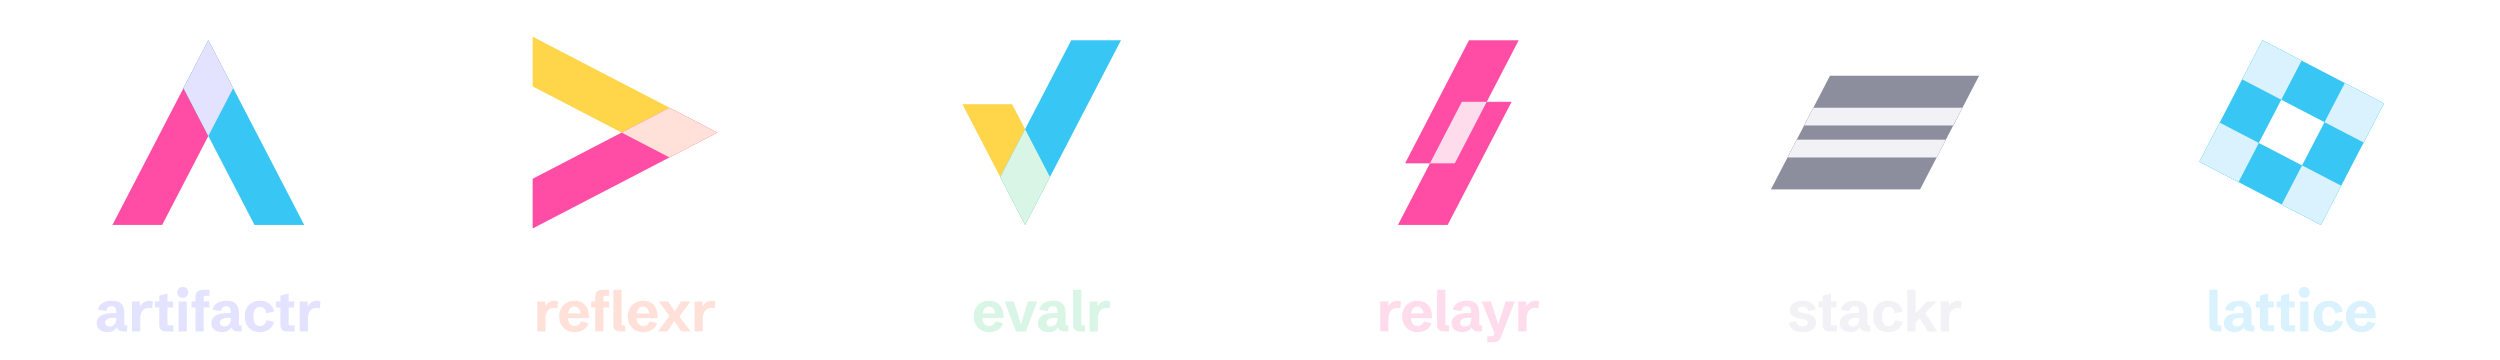
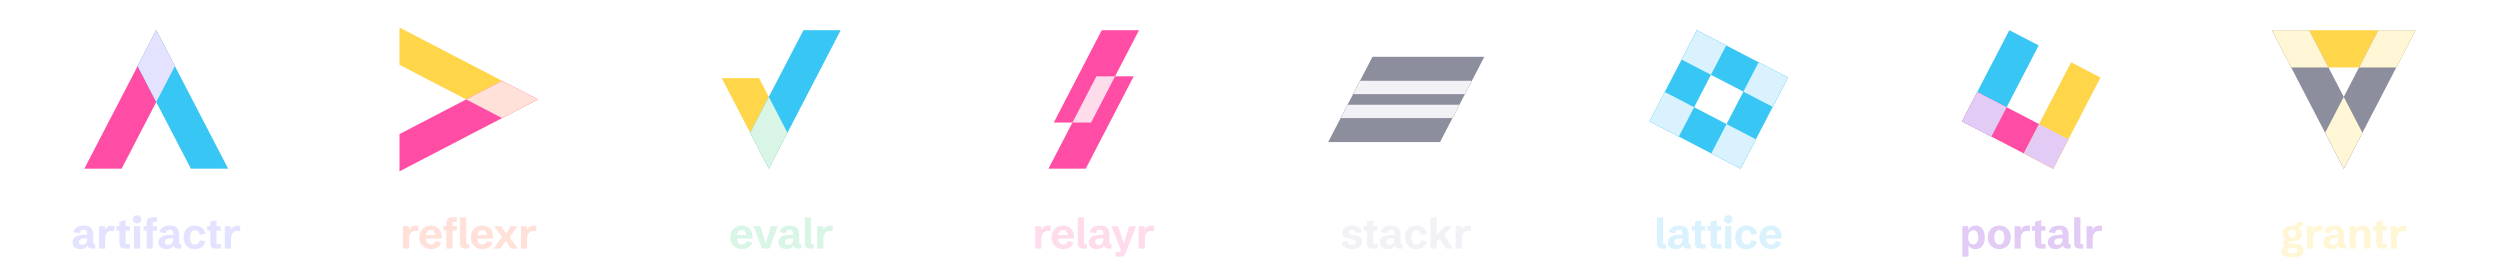
- <svg xmlns="http://www.w3.org/2000/svg" width="1056" height="152" viewBox="0 0 1056 152" role="img" aria-labelledby="title">
+ <svg xmlns="http://www.w3.org/2000/svg" width="1408" height="152" viewBox="0 0 1408 152" role="img" aria-labelledby="title">
  <polygon fill="#FF4DA6" points="47.5,95 68.5,95 98.5,37.22 88,17" />
  <polygon fill="#38C6F4" points="128.5,95 107.5,95 77.5,37.22 88,17" />
  <polygon fill="#E4E3FF" points="88,17 98.5,37.22 88,57.44 77.5,37.22" />
  <path fill="#E4E3FF" d="M45.31 140.3Q44.11 140.3 43.09 139.88Q42.07 139.45 41.45 138.61Q40.84 137.76 40.84 136.5Q40.84 135.14 41.62 134.19Q42.41 133.24 43.91 132.74Q45.41 132.24 47.53 132.24H49.31L49.1 132.56V131.83Q49.1 130.58 48.64 129.96Q48.18 129.35 47.13 129.35Q46.12 129.35 45.59 129.88Q45.05 130.41 44.94 131.4L41.37 130.79Q41.57 129.73 42.28 128.88Q42.99 128.04 44.25 127.53Q45.5 127.03 47.33 127.03Q49 127.03 50.16 127.56Q51.32 128.09 51.93 129.29Q52.53 130.48 52.53 132.49V136.79Q52.53 137.19 52.64 137.32Q52.75 137.45 53.12 137.45H53.69V140H52.03Q50.66 140 49.95 139.31Q49.24 138.63 49.24 137.34V136.74L49.85 136.98Q49.69 137.48 49.4 138.05Q49.11 138.63 48.59 139.14Q48.07 139.65 47.27 139.98Q46.47 140.3 45.31 140.3ZM46.32 137.91Q47.14 137.91 47.77 137.54Q48.41 137.16 48.77 136.41Q49.13 135.65 49.13 134.53V134.26H47.66Q46.4 134.26 45.7 134.59Q45.01 134.91 44.73 135.39Q44.44 135.86 44.44 136.31Q44.44 136.66 44.61 137.04Q44.78 137.41 45.19 137.66Q45.59 137.91 46.32 137.91ZM55.75 140V127.34H59.12V130.19L58.98 129.82Q59.58 128.41 60.67 127.72Q61.76 127.04 63.05 127.04Q63.41 127.04 63.79 127.1Q64.16 127.16 64.54 127.3L64.27 130.27Q63.5 130.06 62.8 130.06Q62.23 130.06 61.6 130.26Q60.97 130.46 60.44 130.96Q59.91 131.46 59.57 132.37Q59.24 133.27 59.24 134.68V140ZM70.19 140Q68.78 140 68.03 139.31Q67.27 138.63 67.27 137.34V129.9H65.47V127.34H67.27V124.86L70.76 124.02V127.34H73.11V129.9H70.76V136.79Q70.76 137.18 70.87 137.31Q70.99 137.45 71.35 137.45H73.28V140ZM75.43 140V127.34H78.92V140ZM77.18 125.83Q76.14 125.83 75.5 125.2Q74.87 124.57 74.87 123.52Q74.87 122.47 75.5 121.84Q76.14 121.21 77.18 121.21Q78.23 121.21 78.86 121.84Q79.49 122.47 79.49 123.52Q79.49 124.57 78.86 125.2Q78.23 125.83 77.18 125.83ZM82.56 140V125.46Q82.56 123.89 83.36 123.15Q84.16 122.42 85.94 122.42H88.45V124.98H86.68Q86.31 124.98 86.18 125.12Q86.05 125.26 86.05 125.63V140ZM80.89 129.9V127.34H88.43V129.9ZM93.72 140.3Q92.52 140.3 91.5 139.88Q90.48 139.45 89.86 138.61Q89.25 137.76 89.25 136.5Q89.25 135.14 90.03 134.19Q90.82 133.24 92.32 132.74Q93.82 132.24 95.94 132.24H97.72L97.51 132.56V131.83Q97.51 130.58 97.05 129.96Q96.59 129.35 95.54 129.35Q94.53 129.35 94 129.88Q93.47 130.41 93.35 131.4L89.79 130.79Q89.99 129.73 90.69 128.88Q91.4 128.04 92.66 127.53Q93.91 127.03 95.74 127.03Q97.42 127.03 98.58 127.56Q99.74 128.09 100.34 129.29Q100.94 130.48 100.94 132.49V136.79Q100.94 137.19 101.05 137.32Q101.17 137.45 101.53 137.45H102.1V140H100.44Q99.07 140 98.36 139.31Q97.65 138.63 97.65 137.34V136.74L98.26 136.98Q98.11 137.48 97.81 138.05Q97.52 138.63 97 139.14Q96.48 139.65 95.68 139.98Q94.88 140.3 93.72 140.3ZM94.73 137.91Q95.55 137.91 96.18 137.54Q96.82 137.16 97.18 136.41Q97.54 135.65 97.54 134.53V134.26H96.07Q94.81 134.26 94.12 134.59Q93.42 134.91 93.14 135.39Q92.86 135.86 92.86 136.31Q92.86 136.66 93.03 137.04Q93.2 137.41 93.6 137.66Q94 137.91 94.73 137.91ZM109.88 140.3Q107.88 140.3 106.43 139.5Q104.97 138.69 104.18 137.2Q103.4 135.71 103.4 133.66Q103.4 131.62 104.18 130.13Q104.97 128.64 106.42 127.84Q107.87 127.04 109.87 127.04Q111.3 127.04 112.53 127.55Q113.76 128.07 114.62 129.08Q115.48 130.1 115.8 131.6L112.49 132.3Q112.23 130.95 111.55 130.28Q110.87 129.61 109.84 129.61Q108.42 129.61 107.74 130.73Q107.05 131.86 107.05 133.71Q107.05 135.55 107.73 136.64Q108.41 137.74 109.85 137.74Q110.85 137.74 111.54 137.13Q112.22 136.53 112.54 135.29L115.74 135.89Q115.5 137.04 114.93 137.87Q114.35 138.71 113.55 139.24Q112.75 139.78 111.81 140.04Q110.87 140.3 109.88 140.3ZM121.35 140Q119.95 140 119.19 139.31Q118.44 138.63 118.44 137.34V129.9H116.63V127.34H118.44V124.86L121.93 124.02V127.34H124.27V129.9H121.93V136.79Q121.93 137.18 122.04 137.31Q122.15 137.45 122.51 137.45H124.45V140ZM126.59 140V127.34H129.96V130.19L129.82 129.82Q130.42 128.41 131.51 127.72Q132.6 127.04 133.89 127.04Q134.25 127.04 134.63 127.1Q135 127.16 135.38 127.3L135.11 130.27Q134.34 130.06 133.64 130.06Q133.07 130.06 132.44 130.26Q131.81 130.46 131.28 130.96Q130.75 131.46 130.41 132.37Q130.08 133.27 130.08 134.68V140Z" />
  <polygon fill="#FFD54A" points="225,15.5 225,36.5 282.78,66.5 303,56" />
  <polygon fill="#FF4DA6" points="225,96.5 225,75.5 282.78,45.5 303,56" />
  <polygon fill="#FFE1DA" points="303,56 282.78,66.5 262.56,56 282.78,45.5" />
  <path fill="#FFE1DA" d="M226.93 140V127.34H230.31V130.19L230.16 129.82Q230.76 128.41 231.85 127.72Q232.94 127.04 234.23 127.04Q234.59 127.04 234.97 127.1Q235.34 127.16 235.72 127.3L235.45 130.27Q234.69 130.06 233.99 130.06Q233.41 130.06 232.78 130.26Q232.16 130.46 231.62 130.96Q231.09 131.46 230.76 132.37Q230.42 133.27 230.42 134.68V140ZM242.74 140.3Q240.88 140.3 239.4 139.5Q237.92 138.69 237.05 137.19Q236.19 135.7 236.19 133.66Q236.19 131.63 237.04 130.14Q237.89 128.66 239.36 127.85Q240.83 127.04 242.72 127.04Q243.76 127.04 244.84 127.36Q245.91 127.67 246.81 128.47Q247.71 129.28 248.26 130.71Q248.81 132.15 248.81 134.38H238.43V132.38H245.7L245.33 133Q245.24 131.74 244.87 130.96Q244.49 130.19 243.92 129.84Q243.34 129.49 242.63 129.49Q241.7 129.49 241.08 130.02Q240.46 130.54 240.15 131.49Q239.84 132.43 239.84 133.67Q239.84 135.55 240.55 136.64Q241.26 137.73 242.72 137.73Q243.67 137.73 244.36 137.23Q245.04 136.74 245.4 135.73L248.57 136.54Q248.12 137.86 247.22 138.69Q246.32 139.52 245.15 139.91Q243.99 140.3 242.74 140.3ZM251.4 140V125.46Q251.4 123.89 252.19 123.15Q252.99 122.42 254.77 122.42H257.28V124.98H255.51Q255.15 124.98 255.02 125.12Q254.89 125.26 254.89 125.63V140ZM249.72 129.9V127.34H257.27V129.9ZM262.01 140Q260.6 140 259.85 139.31Q259.09 138.63 259.09 137.34V122.42H262.58V136.79Q262.58 137.18 262.69 137.31Q262.8 137.45 263.17 137.45H264.14V140ZM271.74 140.3Q269.88 140.3 268.39 139.5Q266.91 138.69 266.05 137.19Q265.19 135.7 265.19 133.66Q265.19 131.63 266.04 130.14Q266.89 128.66 268.36 127.85Q269.83 127.04 271.72 127.04Q272.76 127.04 273.83 127.36Q274.9 127.67 275.81 128.47Q276.71 129.28 277.26 130.71Q277.81 132.15 277.81 134.38H267.43V132.38H274.69L274.33 133Q274.24 131.74 273.86 130.96Q273.49 130.19 272.91 129.84Q272.34 129.49 271.62 129.49Q270.7 129.49 270.08 130.02Q269.45 130.54 269.14 131.49Q268.83 132.43 268.83 133.67Q268.83 135.55 269.54 136.64Q270.25 137.73 271.72 137.73Q272.67 137.73 273.35 137.23Q274.04 136.74 274.4 135.73L277.56 136.54Q277.12 137.86 276.22 138.69Q275.31 139.52 274.15 139.91Q272.98 140.3 271.74 140.3ZM277.93 140 282.76 133.45 278.28 127.34H282.2L285.02 131.54L287.67 127.34H291.64L287.01 133.7L291.77 140H287.74L284.8 135.59L281.88 140ZM293.38 140V127.34H296.76V130.19L296.62 129.82Q297.21 128.41 298.3 127.72Q299.39 127.04 300.68 127.04Q301.05 127.04 301.42 127.1Q301.8 127.16 302.17 127.3L301.9 130.27Q301.14 130.06 300.44 130.06Q299.86 130.06 299.24 130.26Q298.61 130.46 298.08 130.96Q297.54 131.46 297.21 132.37Q296.87 133.27 296.87 134.68V140Z" />
  <polygon fill="#FFD54A" points="406.5,44 427.5,44 443.5,74.78 433,95" />
  <polygon fill="#38C6F4" points="473.5,17 452.5,17 422.5,74.78 433,95" />
  <polygon fill="#D8F5E6" points="433,95 443.5,74.78 433,54.56 422.5,74.78" />
  <path fill="#D8F5E6" d="M417.84 140.3Q415.98 140.3 414.5 139.5Q413.01 138.69 412.15 137.19Q411.29 135.7 411.29 133.66Q411.29 131.63 412.14 130.14Q412.99 128.66 414.46 127.85Q415.93 127.04 417.82 127.04Q418.86 127.04 419.93 127.36Q421.01 127.67 421.91 128.47Q422.81 129.28 423.36 130.71Q423.91 132.15 423.91 134.38H413.53V132.38H420.79L420.43 133Q420.34 131.74 419.96 130.96Q419.59 130.19 419.01 129.84Q418.44 129.49 417.72 129.49Q416.8 129.49 416.18 130.02Q415.56 130.54 415.25 131.49Q414.94 132.43 414.94 133.67Q414.94 135.55 415.64 136.64Q416.35 137.73 417.82 137.73Q418.77 137.73 419.45 137.23Q420.14 136.74 420.5 135.73L423.67 136.54Q423.22 137.86 422.32 138.69Q421.42 139.52 420.25 139.91Q419.08 140.3 417.84 140.3ZM429.16 140 424.36 127.34H428.26L431.39 137.52H431.08L434.19 127.34H438.08L433.32 140ZM442.91 140.3Q441.7 140.3 440.68 139.88Q439.66 139.45 439.04 138.61Q438.43 137.76 438.43 136.5Q438.43 135.14 439.21 134.19Q440 133.24 441.5 132.74Q443 132.24 445.12 132.24H446.9L446.69 132.56V131.83Q446.69 130.58 446.23 129.96Q445.78 129.35 444.72 129.35Q443.71 129.35 443.18 129.88Q442.65 130.41 442.53 131.4L438.97 130.79Q439.17 129.73 439.88 128.88Q440.59 128.04 441.84 127.53Q443.09 127.03 444.92 127.03Q446.6 127.03 447.76 127.56Q448.92 128.09 449.52 129.29Q450.12 130.48 450.12 132.49V136.79Q450.12 137.19 450.24 137.32Q450.35 137.45 450.71 137.45H451.29V140H449.62Q448.25 140 447.54 139.31Q446.83 138.63 446.83 137.34V136.74L447.44 136.98Q447.29 137.48 447 138.05Q446.7 138.63 446.18 139.14Q445.66 139.65 444.86 139.98Q444.07 140.3 442.91 140.3ZM443.91 137.91Q444.73 137.91 445.37 137.54Q446 137.16 446.36 136.41Q446.73 135.65 446.73 134.53V134.26H445.25Q444 134.26 443.3 134.59Q442.6 134.91 442.32 135.39Q442.04 135.86 442.04 136.31Q442.04 136.66 442.21 137.04Q442.38 137.41 442.78 137.66Q443.19 137.91 443.91 137.91ZM456.2 140Q454.79 140 454.04 139.31Q453.28 138.63 453.28 137.34V122.42H456.77V136.79Q456.77 137.18 456.89 137.31Q457 137.45 457.36 137.45H458.33V140ZM460.24 140V127.34H463.61V130.19L463.47 129.82Q464.07 128.41 465.16 127.72Q466.25 127.04 467.54 127.04Q467.9 127.04 468.28 127.1Q468.65 127.16 469.03 127.3L468.76 130.27Q467.99 130.06 467.29 130.06Q466.72 130.06 466.09 130.26Q465.46 130.46 464.93 130.96Q464.4 131.46 464.06 132.37Q463.73 133.27 463.73 134.68V140Z" />
  <polygon fill="#FF4DA6" points="620.5,17 641.5,17 614.5,69 593.5,69" />
  <polygon fill="#FF4DA6" points="617.5,42.99 638.5,42.99 611.5,95 590.5,95" />
  <polygon fill="#FFDCEC" points="617.5,42.99 628,42.99 614.5,69 604,69" />
  <path fill="#FFDCEC" d="M583 140V127.34H586.37V130.19L586.23 129.82Q586.83 128.41 587.92 127.72Q589.01 127.04 590.3 127.04Q590.66 127.04 591.04 127.1Q591.41 127.16 591.79 127.3L591.52 130.27Q590.76 130.06 590.05 130.06Q589.48 130.06 588.85 130.26Q588.23 130.46 587.69 130.96Q587.16 131.46 586.83 132.37Q586.49 133.27 586.49 134.68V140ZM598.81 140.3Q596.95 140.3 595.47 139.5Q593.98 138.69 593.12 137.19Q592.26 135.7 592.26 133.66Q592.26 131.63 593.11 130.14Q593.96 128.66 595.43 127.85Q596.9 127.04 598.79 127.04Q599.83 127.04 600.9 127.36Q601.98 127.67 602.88 128.47Q603.78 129.28 604.33 130.71Q604.88 132.15 604.88 134.38H594.5V132.38H601.77L601.4 133Q601.31 131.74 600.93 130.96Q600.56 130.19 599.98 129.84Q599.41 129.49 598.7 129.49Q597.77 129.49 597.15 130.02Q596.53 130.54 596.22 131.49Q595.91 132.43 595.91 133.67Q595.91 135.55 596.62 136.64Q597.32 137.73 598.79 137.73Q599.74 137.73 600.42 137.23Q601.11 136.74 601.47 135.73L604.64 136.54Q604.19 137.86 603.29 138.69Q602.39 139.52 601.22 139.91Q600.06 140.3 598.81 140.3ZM609.94 140Q608.53 140 607.78 139.31Q607.02 138.63 607.02 137.34V122.42H610.51V136.79Q610.51 137.18 610.62 137.31Q610.74 137.45 611.1 137.45H612.07V140ZM617.64 140.3Q616.44 140.3 615.42 139.88Q614.4 139.45 613.78 138.61Q613.17 137.76 613.17 136.5Q613.17 135.14 613.95 134.19Q614.74 133.24 616.24 132.74Q617.74 132.24 619.86 132.24H621.64L621.43 132.56V131.83Q621.43 130.58 620.97 129.96Q620.51 129.35 619.46 129.35Q618.45 129.35 617.92 129.88Q617.39 130.41 617.27 131.4L613.71 130.79Q613.9 129.73 614.61 128.88Q615.32 128.04 616.58 127.53Q617.83 127.03 619.66 127.03Q621.33 127.03 622.49 127.56Q623.65 128.09 624.26 129.29Q624.86 130.48 624.86 132.49V136.79Q624.86 137.19 624.97 137.32Q625.08 137.45 625.45 137.45H626.02V140H624.36Q622.99 140 622.28 139.31Q621.57 138.63 621.57 137.34V136.74L622.18 136.98Q622.03 137.48 621.73 138.05Q621.44 138.63 620.92 139.14Q620.4 139.65 619.6 139.98Q618.8 140.3 617.64 140.3ZM618.65 137.91Q619.47 137.91 620.1 137.54Q620.74 137.16 621.1 136.41Q621.46 135.65 621.46 134.53V134.26H619.99Q618.73 134.26 618.04 134.59Q617.34 134.91 617.06 135.39Q616.78 135.86 616.78 136.31Q616.78 136.66 616.95 137.04Q617.12 137.41 617.52 137.66Q617.92 137.91 618.65 137.91ZM628.21 144.57V142.02H630.33Q630.59 142.02 630.71 141.91Q630.83 141.8 630.94 141.52L631.58 139.75L631.38 141.02L625.87 127.34H629.78L633.05 137.56L632.71 137.52L635.96 127.34H639.86L633.97 142.48Q633.52 143.66 632.69 144.11Q631.87 144.57 630.77 144.57ZM641.31 140V127.34H644.69V130.19L644.55 129.82Q645.15 128.41 646.24 127.72Q647.32 127.04 648.61 127.04Q648.98 127.04 649.35 127.1Q649.73 127.16 650.1 127.3L649.83 130.27Q649.07 130.06 648.37 130.06Q647.79 130.06 647.17 130.26Q646.54 130.46 646.01 130.96Q645.47 131.46 645.14 132.37Q644.81 133.27 644.81 134.68V140Z" />
  <polygon fill="#8C8E9E" points="772.97,32 835.97,32 825.06,53 762.06,53" />
  <polygon fill="#8C8E9E" points="765.95,45.5 828.95,45.5 818.05,66.5 755.05,66.5" />
  <polygon fill="#8C8E9E" points="758.94,59 821.94,59 811.03,80 748.03,80" />
  <polygon fill="#F1F1F6" points="765.95,45.5 828.95,45.5 825.06,53 762.06,53" />
  <polygon fill="#F1F1F6" points="758.94,59 821.94,59 818.05,66.5 755.05,66.5" />
  <path fill="#F1F1F6" d="M761.48 140.3Q760.05 140.3 758.79 139.89Q757.52 139.47 756.66 138.59Q755.79 137.71 755.55 136.31L758.74 135.68Q758.85 136.74 759.5 137.29Q760.15 137.83 761.35 137.83Q762.51 137.83 763.08 137.37Q763.64 136.91 763.64 136.29Q763.64 135.73 763.2 135.34Q762.76 134.94 761.68 134.77L760.53 134.59Q759.85 134.48 759.09 134.3Q758.32 134.12 757.64 133.75Q756.96 133.38 756.53 132.72Q756.09 132.07 756.09 131.04Q756.09 129.78 756.77 128.88Q757.44 127.99 758.64 127.51Q759.83 127.04 761.37 127.04Q762.78 127.04 763.96 127.46Q765.13 127.87 765.92 128.67Q766.71 129.48 766.94 130.66L763.76 131.32Q763.68 130.84 763.45 130.41Q763.22 129.99 762.75 129.73Q762.28 129.46 761.48 129.46Q760.58 129.46 760.05 129.82Q759.51 130.17 759.51 130.78Q759.51 131.22 759.81 131.5Q760.11 131.79 760.63 131.96Q761.16 132.12 761.81 132.24L763.12 132.46Q764.13 132.63 765.04 133.03Q765.95 133.44 766.52 134.19Q767.1 134.94 767.1 136.16Q767.1 137.5 766.36 138.43Q765.63 139.36 764.36 139.83Q763.09 140.3 761.48 140.3ZM772.83 140Q771.43 140 770.67 139.31Q769.91 138.63 769.91 137.34V129.9H768.11V127.34H769.91V124.86L773.41 124.02V127.34H775.75V129.9H773.41V136.79Q773.41 137.18 773.52 137.31Q773.63 137.45 773.99 137.45H775.93V140ZM781.59 140.3Q780.38 140.3 779.36 139.88Q778.35 139.45 777.73 138.61Q777.11 137.76 777.11 136.5Q777.11 135.14 777.9 134.19Q778.69 133.24 780.19 132.74Q781.69 132.24 783.81 132.24H785.59L785.38 132.56V131.83Q785.38 130.58 784.92 129.96Q784.46 129.35 783.41 129.35Q782.4 129.35 781.87 129.88Q781.33 130.41 781.22 131.4L777.65 130.79Q777.85 129.73 778.56 128.88Q779.27 128.04 780.52 127.53Q781.78 127.03 783.61 127.03Q785.28 127.03 786.44 127.56Q787.6 128.09 788.21 129.29Q788.81 130.48 788.81 132.49V136.79Q788.81 137.19 788.92 137.32Q789.03 137.45 789.4 137.45H789.97V140H788.31Q786.94 140 786.23 139.31Q785.52 138.63 785.52 137.34V136.74L786.13 136.98Q785.97 137.48 785.68 138.05Q785.39 138.63 784.87 139.14Q784.35 139.65 783.55 139.98Q782.75 140.3 781.59 140.3ZM782.6 137.91Q783.42 137.91 784.05 137.54Q784.69 137.16 785.05 136.41Q785.41 135.65 785.41 134.53V134.26H783.94Q782.68 134.26 781.98 134.59Q781.29 134.91 781.01 135.39Q780.72 135.86 780.72 136.31Q780.72 136.66 780.89 137.04Q781.06 137.41 781.47 137.66Q781.87 137.91 782.6 137.91ZM797.74 140.3Q795.75 140.3 794.29 139.5Q792.83 138.69 792.05 137.2Q791.26 135.71 791.26 133.66Q791.26 131.62 792.05 130.13Q792.83 128.64 794.29 127.84Q795.74 127.04 797.73 127.04Q799.16 127.04 800.39 127.55Q801.62 128.07 802.48 129.08Q803.35 130.1 803.66 131.6L800.36 132.3Q800.1 130.95 799.42 130.28Q798.74 129.61 797.71 129.61Q796.29 129.61 795.61 130.73Q794.92 131.86 794.92 133.71Q794.92 135.55 795.6 136.64Q796.28 137.74 797.72 137.74Q798.72 137.74 799.4 137.13Q800.09 136.53 800.4 135.29L803.6 135.89Q803.37 137.04 802.8 137.87Q802.22 138.71 801.42 139.24Q800.62 139.78 799.68 140.04Q798.74 140.3 797.74 140.3ZM805.64 140V122.42H809.13V132.22L814.02 127.34H818L813.24 132.08L818.19 140H814.28L810.9 134.49L809.13 136.25V140ZM819.79 140V127.34H823.16V130.19L823.02 129.82Q823.62 128.41 824.71 127.72Q825.8 127.04 827.09 127.04Q827.45 127.04 827.82 127.1Q828.2 127.16 828.57 127.3L828.31 130.27Q827.54 130.06 826.84 130.06Q826.27 130.06 825.64 130.26Q825.01 130.46 824.48 130.96Q823.95 131.46 823.61 132.37Q823.28 133.27 823.28 134.68V140Z" />
  <polygon fill="#38C6F4" points="929,68.34 945.54,76.93 972.2,25.59 955.66,17" />
  <polygon fill="#38C6F4" points="947.07,33.54 998.41,60.2 1007,43.66 955.66,17" />
  <polygon fill="#38C6F4" points="963.8,86.41 980.34,95 1007,43.66 990.46,35.07" />
  <polygon fill="#38C6F4" points="929,68.34 980.34,95 988.93,78.46 937.59,51.8" />
  <polygon fill="#D9F2FD" points="972.2,25.59 955.66,17 947.07,33.54 963.61,42.13" />
  <polygon fill="#D9F2FD" points="945.54,76.93 954.13,60.39 937.59,51.8 929,68.34" />
  <polygon fill="#D9F2FD" points="998.41,60.2 1007,43.66 990.46,35.07 981.87,51.61" />
  <polygon fill="#D9F2FD" points="980.34,95 988.93,78.46 972.39,69.87 963.8,86.41" />
  <path fill="#D9F2FD" d="M936.13 140Q934.72 140 933.97 139.31Q933.21 138.63 933.21 137.34V122.42H936.7V136.79Q936.7 137.18 936.81 137.31Q936.92 137.45 937.29 137.45H938.26V140ZM943.83 140.3Q942.62 140.3 941.61 139.88Q940.59 139.45 939.97 138.61Q939.36 137.76 939.36 136.5Q939.36 135.14 940.14 134.19Q940.93 133.24 942.43 132.74Q943.93 132.24 946.05 132.24H947.83L947.62 132.56V131.83Q947.62 130.58 947.16 129.96Q946.7 129.35 945.65 129.35Q944.64 129.35 944.11 129.88Q943.57 130.41 943.46 131.4L939.89 130.79Q940.09 129.73 940.8 128.88Q941.51 128.04 942.77 127.53Q944.02 127.03 945.85 127.03Q947.52 127.03 948.68 127.56Q949.84 128.09 950.45 129.29Q951.05 130.48 951.05 132.49V136.79Q951.05 137.19 951.16 137.32Q951.27 137.45 951.64 137.45H952.21V140H950.55Q949.18 140 948.47 139.31Q947.76 138.63 947.76 137.34V136.74L948.37 136.98Q948.21 137.48 947.92 138.05Q947.63 138.63 947.11 139.14Q946.59 139.65 945.79 139.98Q944.99 140.3 943.83 140.3ZM944.84 137.91Q945.66 137.91 946.29 137.54Q946.93 137.16 947.29 136.41Q947.65 135.65 947.65 134.53V134.26H946.18Q944.92 134.26 944.22 134.59Q943.53 134.91 943.25 135.39Q942.96 135.86 942.96 136.31Q942.96 136.66 943.13 137.04Q943.3 137.41 943.71 137.66Q944.11 137.91 944.84 137.91ZM957.52 140Q956.12 140 955.36 139.31Q954.61 138.63 954.61 137.34V129.9H952.8V127.34H954.61V124.86L958.1 124.02V127.34H960.44V129.9H958.1V136.79Q958.1 137.18 958.21 137.31Q958.32 137.45 958.68 137.45H960.62V140ZM966.35 140Q964.95 140 964.19 139.31Q963.44 138.63 963.44 137.34V129.9H961.63V127.34H963.44V124.86L966.93 124.02V127.34H969.27V129.9H966.93V136.79Q966.93 137.18 967.04 137.31Q967.15 137.45 967.51 137.45H969.45V140ZM971.6 140V127.34H975.09V140ZM973.34 125.83Q972.3 125.83 971.67 125.2Q971.03 124.57 971.03 123.52Q971.03 122.47 971.67 121.84Q972.3 121.21 973.34 121.21Q974.4 121.21 975.02 121.84Q975.65 122.47 975.65 123.52Q975.65 124.57 975.02 125.2Q974.4 125.83 973.34 125.83ZM983.75 140.3Q981.76 140.3 980.3 139.5Q978.84 138.69 978.06 137.2Q977.27 135.71 977.27 133.66Q977.27 131.62 978.06 130.13Q978.84 128.64 980.3 127.84Q981.75 127.04 983.74 127.04Q985.17 127.04 986.4 127.55Q987.63 128.07 988.49 129.08Q989.36 130.1 989.67 131.6L986.37 132.3Q986.11 130.95 985.43 130.28Q984.75 129.61 983.72 129.61Q982.3 129.61 981.62 130.73Q980.93 131.86 980.93 133.71Q980.93 135.55 981.61 136.64Q982.29 137.74 983.73 137.74Q984.73 137.74 985.41 137.13Q986.1 136.53 986.41 135.29L989.61 135.89Q989.38 137.04 988.8 137.87Q988.23 138.71 987.43 139.24Q986.63 139.78 985.69 140.04Q984.75 140.3 983.75 140.3ZM997.48 140.3Q995.62 140.3 994.14 139.5Q992.65 138.69 991.79 137.19Q990.93 135.7 990.93 133.66Q990.93 131.63 991.78 130.14Q992.63 128.66 994.1 127.85Q995.57 127.04 997.46 127.04Q998.5 127.04 999.57 127.36Q1000.65 127.67 1001.55 128.47Q1002.45 129.28 1003 130.71Q1003.55 132.15 1003.55 134.38H993.17V132.38H1000.43L1000.07 133Q999.98 131.74 999.6 130.96Q999.23 130.19 998.65 129.84Q998.08 129.49 997.36 129.49Q996.44 129.49 995.82 130.02Q995.2 130.54 994.89 131.49Q994.58 132.43 994.58 133.67Q994.58 135.55 995.28 136.64Q995.99 137.73 997.46 137.73Q998.41 137.73 999.09 137.23Q999.78 136.74 1000.14 135.73L1003.31 136.54Q1002.86 137.86 1001.96 138.69Q1001.06 139.52 999.89 139.91Q998.72 140.3 997.48 140.3Z" />
+   <polygon fill="#38C6F4" points="1105,68.34 1121.55,76.93 1148.2,25.59 1131.65,17" />
+   <polygon fill="#FF4DA6" points="1105,68.34 1156.35,95 1164.92,78.45 1113.6,51.8" />
+   <polygon fill="#FFD54A" points="1139.8,86.41 1156.35,95 1183,43.66 1166.45,35.08" />
+   <polygon fill="#E2CCF5" points="1105,68.34 1121.55,76.93 1130.13,60.39 1113.6,51.8" />
+   <polygon fill="#E2CCF5" points="1139.8,86.41 1156.35,95 1164.92,78.45 1148.39,69.87" />
+   <path fill="#E2CCF5" d="M1105.17 144.57V127.34H1108.48V129.89L1108.44 129.7Q1109.1 128.32 1110.19 127.68Q1111.29 127.04 1112.65 127.04Q1114.24 127.04 1115.41 127.83Q1116.57 128.62 1117.21 130.12Q1117.84 131.61 1117.84 133.7Q1117.84 135.78 1117.2 137.26Q1116.56 138.75 1115.39 139.53Q1114.21 140.3 1112.59 140.3Q1111.18 140.3 1110.09 139.65Q1108.99 139 1108.31 137.54L1108.64 137.52V144.57ZM1111.35 137.67Q1112.63 137.67 1113.39 136.6Q1114.15 135.52 1114.15 133.62Q1114.15 131.75 1113.41 130.71Q1112.66 129.68 1111.37 129.68Q1110.56 129.68 1109.91 130.11Q1109.26 130.54 1108.88 131.43Q1108.5 132.31 1108.5 133.65Q1108.5 135.65 1109.32 136.66Q1110.14 137.67 1111.35 137.67ZM1126 140.3Q1124.09 140.3 1122.63 139.46Q1121.17 138.62 1120.35 137.12Q1119.53 135.63 1119.53 133.67Q1119.53 131.7 1120.35 130.21Q1121.17 128.71 1122.63 127.88Q1124.09 127.04 1126 127.04Q1127.92 127.04 1129.38 127.88Q1130.84 128.71 1131.66 130.21Q1132.48 131.7 1132.48 133.67Q1132.48 135.64 1131.66 137.13Q1130.84 138.63 1129.38 139.47Q1127.91 140.3 1126 140.3ZM1126.01 137.74Q1127.31 137.74 1128.07 136.64Q1128.83 135.55 1128.83 133.67Q1128.83 131.79 1128.07 130.7Q1127.31 129.61 1126 129.61Q1124.7 129.61 1123.95 130.7Q1123.19 131.79 1123.19 133.67Q1123.19 135.56 1123.95 136.65Q1124.7 137.74 1126.01 137.74ZM1134.61 140V127.34H1137.98V130.19L1137.84 129.82Q1138.44 128.41 1139.53 127.72Q1140.62 127.04 1141.91 127.04Q1142.27 127.04 1142.65 127.1Q1143.02 127.16 1143.4 127.3L1143.13 130.27Q1142.37 130.06 1141.66 130.06Q1141.09 130.06 1140.46 130.26Q1139.83 130.46 1139.3 130.96Q1138.77 131.46 1138.43 132.37Q1138.1 133.27 1138.1 134.68V140ZM1149.05 140Q1147.64 140 1146.89 139.31Q1146.13 138.63 1146.13 137.34V129.9H1144.33V127.34H1146.13V124.86L1149.62 124.02V127.34H1151.97V129.9H1149.62V136.79Q1149.62 137.18 1149.74 137.31Q1149.85 137.45 1150.21 137.45H1152.14V140ZM1157.81 140.3Q1156.6 140.3 1155.58 139.88Q1154.56 139.45 1153.95 138.61Q1153.33 137.76 1153.33 136.5Q1153.33 135.14 1154.12 134.19Q1154.9 133.24 1156.4 132.74Q1157.9 132.24 1160.02 132.24H1161.81L1161.59 132.56V131.83Q1161.59 130.58 1161.14 129.96Q1160.68 129.35 1159.63 129.35Q1158.62 129.35 1158.09 129.88Q1157.55 130.41 1157.43 131.4L1153.87 130.79Q1154.07 129.73 1154.78 128.88Q1155.49 128.04 1156.74 127.53Q1158 127.03 1159.83 127.03Q1161.5 127.03 1162.66 127.56Q1163.82 128.09 1164.42 129.29Q1165.03 130.48 1165.03 132.49V136.79Q1165.03 137.19 1165.14 137.32Q1165.25 137.45 1165.61 137.45H1166.19V140H1164.52Q1163.15 140 1162.44 139.31Q1161.74 138.63 1161.74 137.34V136.74L1162.34 136.98Q1162.19 137.48 1161.9 138.05Q1161.61 138.63 1161.09 139.14Q1160.56 139.65 1159.77 139.98Q1158.97 140.3 1157.81 140.3ZM1158.82 137.91Q1159.64 137.91 1160.27 137.54Q1160.9 137.16 1161.27 136.41Q1161.63 135.65 1161.63 134.53V134.26H1160.15Q1158.9 134.26 1158.2 134.59Q1157.5 134.91 1157.22 135.39Q1156.94 135.86 1156.94 136.31Q1156.94 136.66 1157.11 137.04Q1157.28 137.41 1157.69 137.66Q1158.09 137.91 1158.82 137.91ZM1171.1 140Q1169.7 140 1168.94 139.31Q1168.19 138.63 1168.19 137.34V122.42H1171.68V136.79Q1171.68 137.18 1171.79 137.31Q1171.9 137.45 1172.26 137.45H1173.24V140ZM1175.14 140V127.34H1178.51V130.19L1178.37 129.82Q1178.97 128.41 1180.06 127.72Q1181.15 127.04 1182.44 127.04Q1182.8 127.04 1183.18 127.1Q1183.55 127.16 1183.93 127.3L1183.66 130.27Q1182.9 130.06 1182.19 130.06Q1181.62 130.06 1180.99 130.26Q1180.37 130.46 1179.83 130.96Q1179.3 131.46 1178.97 132.37Q1178.63 133.27 1178.63 134.68V140Z" />
+   <polygon fill="#FFD54A" points="1279.5,17 1360.5,17 1349.6,38 1290.4,38" />
+   <polygon fill="#8C8E9E" points="1279.5,17 1300.5,17 1330.5,74.78 1320,95" />
+   <polygon fill="#8C8E9E" points="1360.5,17 1339.5,17 1309.5,74.78 1320,95" />
+   <polygon fill="#FFF6D6" points="1279.5,17 1290.4,38 1311.4,38 1300.5,17" />
+   <polygon fill="#FFF6D6" points="1328.6,38 1349.6,38 1360.5,17 1339.5,17" />
+   <polygon fill="#FFF6D6" points="1309.5,74.78 1320,95 1330.5,74.78 1320,54.56" />
+   <path fill="#FFF6D6" d="M1290.8 144.88Q1287.74 144.88 1286.26 144.07Q1284.77 143.26 1284.77 141.57Q1284.77 140.53 1285.3 139.88Q1285.83 139.24 1286.76 138.93Q1286.33 138.63 1286.07 138.17Q1285.82 137.71 1285.82 137.16Q1285.82 136.45 1286.27 135.91Q1286.71 135.37 1287.54 135.14Q1286.62 134.55 1286.1 133.63Q1285.58 132.71 1285.58 131.53Q1285.58 130.17 1286.25 129.16Q1286.92 128.15 1288.14 127.6Q1289.36 127.04 1290.99 127.04Q1292.62 127.04 1293.84 127.6Q1295.06 128.15 1295.74 129.17Q1296.42 130.18 1296.42 131.54Q1296.42 132.88 1295.74 133.88Q1295.06 134.89 1293.83 135.45Q1292.61 136 1290.97 136H1290.12Q1288.96 136 1288.96 136.62Q1288.96 137.22 1290.12 137.22H1292.68Q1293.99 137.22 1294.89 137.54Q1295.79 137.86 1296.36 138.39Q1296.93 138.92 1297.19 139.61Q1297.46 140.3 1297.46 141.07Q1297.46 142.99 1295.93 143.93Q1294.41 144.88 1291.26 144.88ZM1290.88 142.65H1291.31Q1293.92 142.65 1293.92 141.08Q1293.92 140.47 1293.46 140.06Q1293.01 139.66 1291.8 139.66H1290.13Q1289.41 139.66 1288.82 140.01Q1288.24 140.35 1288.24 141.16Q1288.24 141.91 1288.88 142.28Q1289.52 142.65 1290.88 142.65ZM1290.99 133.81Q1292.01 133.81 1292.57 133.21Q1293.12 132.62 1293.12 131.54Q1293.12 130.46 1292.57 129.85Q1292.01 129.24 1290.99 129.24Q1289.98 129.24 1289.42 129.85Q1288.86 130.45 1288.86 131.54Q1288.86 132.62 1289.42 133.21Q1289.98 133.81 1290.99 133.81ZM1292.86 128.86V127.58Q1292.86 126.29 1293.61 125.6Q1294.36 124.92 1295.79 124.92H1297V127.48H1295.6Q1295.23 127.48 1295.12 127.61Q1295.01 127.74 1295.01 128.13V128.86ZM1299.26 140V127.34H1302.63V130.19L1302.49 129.82Q1303.09 128.41 1304.18 127.72Q1305.27 127.04 1306.56 127.04Q1306.92 127.04 1307.3 127.1Q1307.67 127.16 1308.05 127.3L1307.78 130.27Q1307.01 130.06 1306.31 130.06Q1305.74 130.06 1305.11 130.26Q1304.48 130.46 1303.95 130.96Q1303.42 131.46 1303.08 132.37Q1302.75 133.27 1302.75 134.68V140ZM1312.87 140.3Q1311.66 140.3 1310.64 139.88Q1309.62 139.45 1309.01 138.61Q1308.39 137.76 1308.39 136.5Q1308.39 135.14 1309.18 134.19Q1309.96 133.24 1311.46 132.74Q1312.96 132.24 1315.08 132.24H1316.86L1316.65 132.56V131.83Q1316.65 130.58 1316.19 129.96Q1315.74 129.35 1314.68 129.35Q1313.68 129.35 1313.14 129.88Q1312.61 130.41 1312.49 131.4L1308.93 130.79Q1309.13 129.73 1309.84 128.88Q1310.55 128.04 1311.8 127.53Q1313.05 127.03 1314.88 127.03Q1316.56 127.03 1317.72 127.56Q1318.88 128.09 1319.48 129.29Q1320.09 130.48 1320.09 132.49V136.79Q1320.09 137.19 1320.2 137.32Q1320.31 137.45 1320.67 137.45H1321.25V140H1319.58Q1318.21 140 1317.5 139.31Q1316.79 138.63 1316.79 137.34V136.74L1317.4 136.98Q1317.25 137.48 1316.96 138.05Q1316.66 138.63 1316.14 139.14Q1315.62 139.65 1314.82 139.98Q1314.03 140.3 1312.87 140.3ZM1313.87 137.91Q1314.69 137.91 1315.33 137.54Q1315.96 137.16 1316.32 136.41Q1316.69 135.65 1316.69 134.53V134.26H1315.21Q1313.96 134.26 1313.26 134.59Q1312.56 134.91 1312.28 135.39Q1312 135.86 1312 136.31Q1312 136.66 1312.17 137.04Q1312.34 137.41 1312.74 137.66Q1313.15 137.91 1313.87 137.91ZM1323.3 140V127.34H1326.68V130.26L1326.59 129.73Q1327.17 128.48 1328.22 127.76Q1329.28 127.04 1330.77 127.04Q1332.24 127.04 1333.19 127.71Q1334.13 128.38 1334.59 129.56Q1335.04 130.74 1335.04 132.29V140H1331.55V132.51Q1331.55 131.16 1331.11 130.42Q1330.66 129.68 1329.56 129.68Q1328.26 129.68 1327.53 130.79Q1326.79 131.9 1326.79 134.2V140ZM1341.25 140Q1339.84 140 1339.09 139.31Q1338.33 138.63 1338.33 137.34V129.9H1336.53V127.34H1338.33V124.86L1341.82 124.02V127.34H1344.17V129.9H1341.82V136.79Q1341.82 137.18 1341.93 137.31Q1342.04 137.45 1342.41 137.45H1344.34V140ZM1346.48 140V127.34H1349.85V130.19L1349.71 129.82Q1350.31 128.41 1351.4 127.72Q1352.49 127.04 1353.78 127.04Q1354.14 127.04 1354.52 127.1Q1354.89 127.16 1355.27 127.3L1355 130.27Q1354.24 130.06 1353.53 130.06Q1352.96 130.06 1352.33 130.26Q1351.71 130.46 1351.17 130.96Q1350.64 131.46 1350.31 132.37Q1349.97 133.27 1349.97 134.68V140Z" />
</svg>
